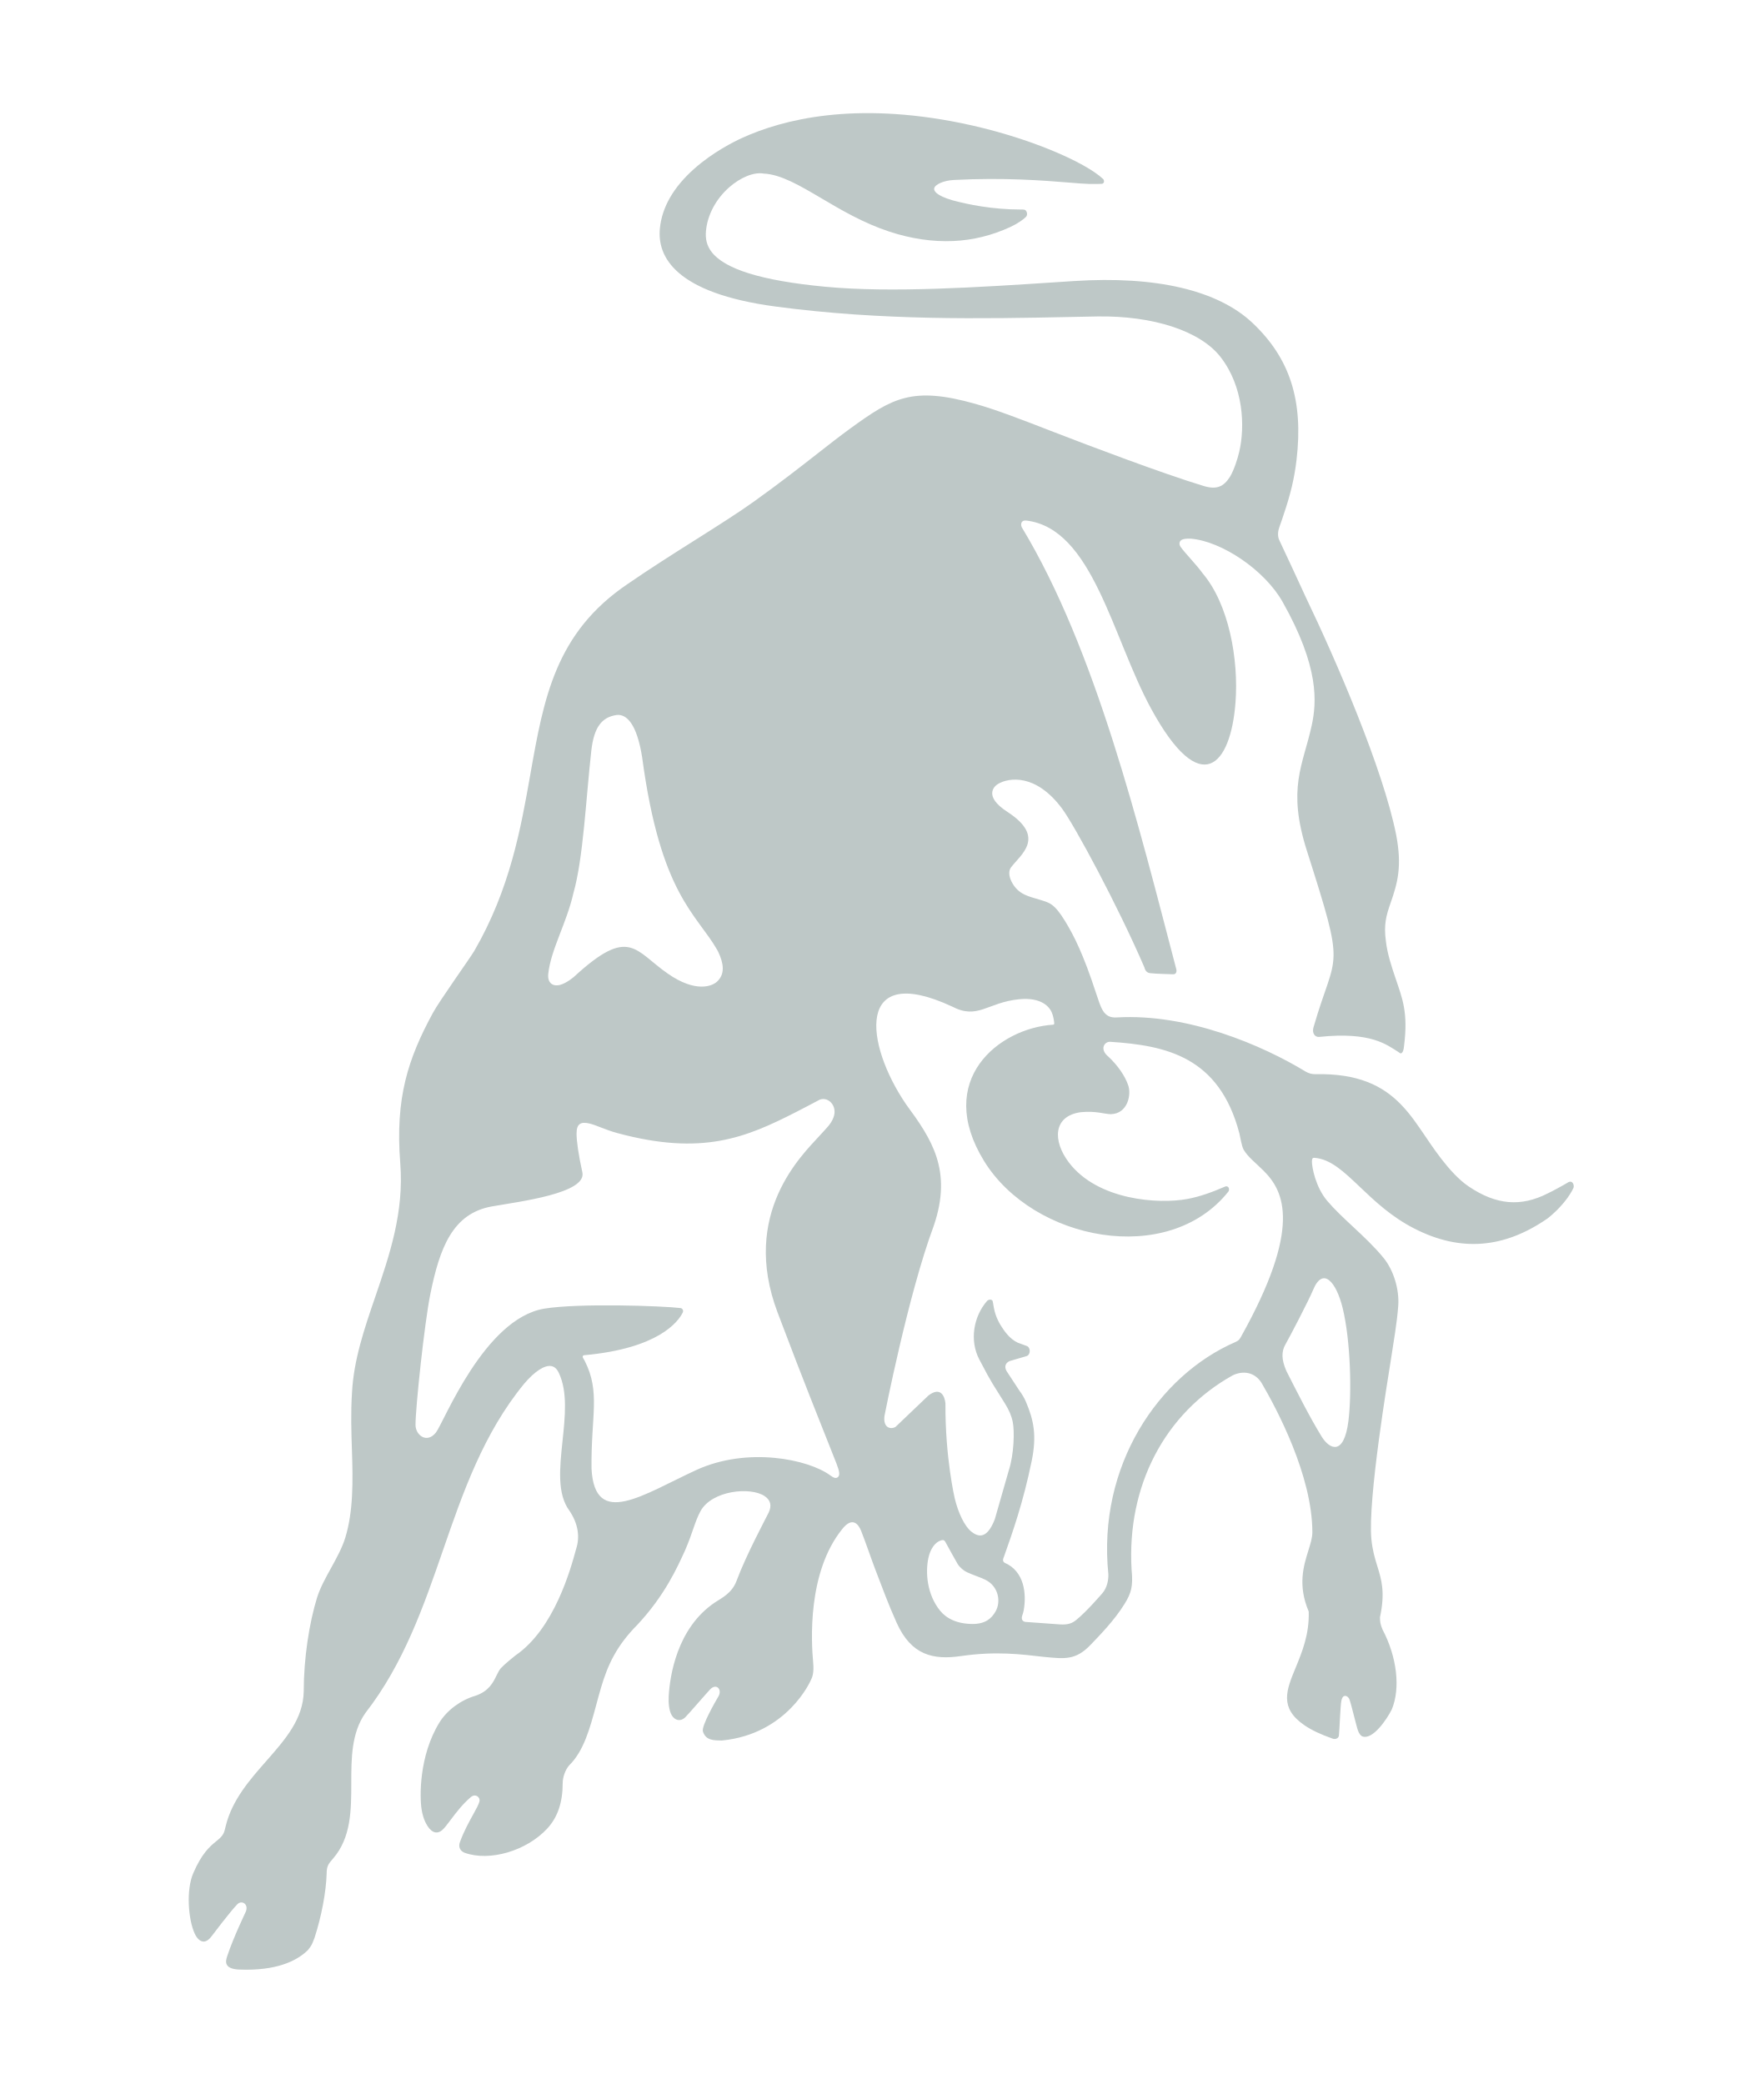
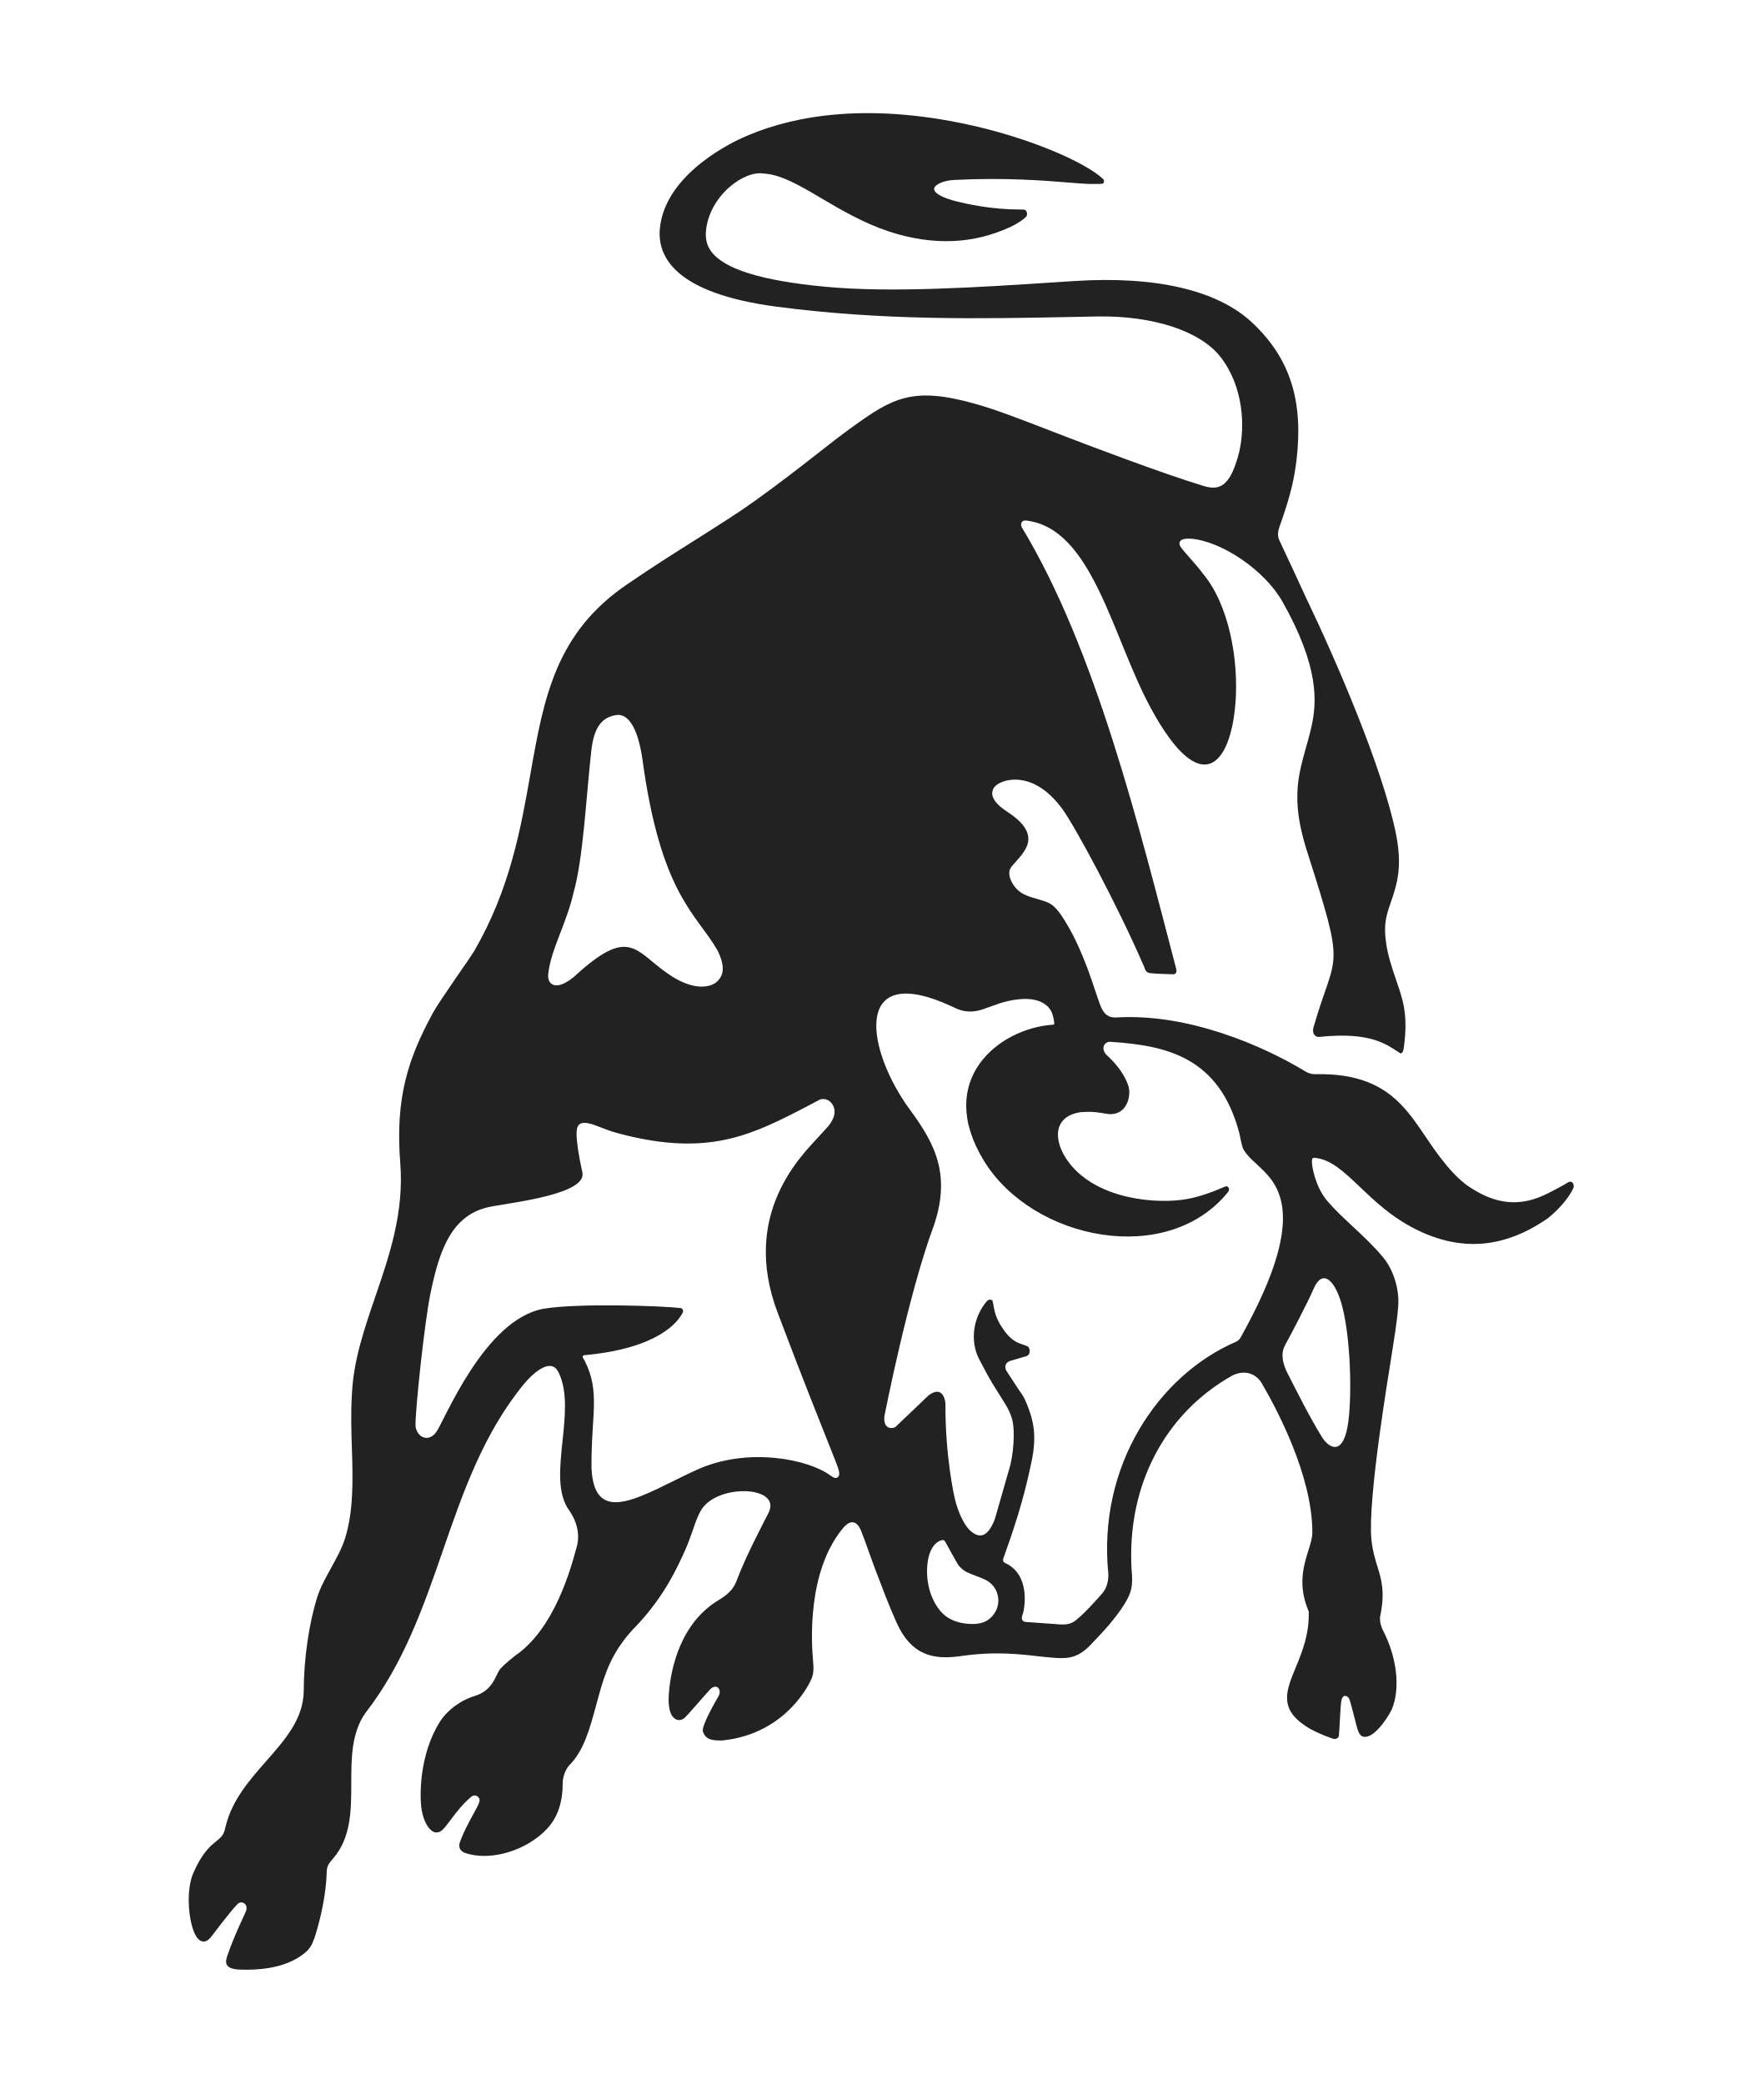
<svg xmlns="http://www.w3.org/2000/svg" width="154" height="182" viewBox="0 0 154 182" fill="">
-   <path d="M136.888 103.287C136.697 103.412 135.521 104.06 135.195 104.205C132.797 105.433 130.645 105.23 128.246 103.609C126.523 102.445 124.923 99.883 124.297 98.983C123.803 98.273 123.205 97.344 122.347 96.462C120.754 94.816 118.598 93.731 114.868 93.811C114.568 93.817 114.272 93.738 114.007 93.577C110.238 91.287 103.746 88.495 97.541 88.854C96.311 88.949 96.134 87.922 95.728 86.772C94.6 83.306 93.778 81.702 93.012 80.446C92.037 78.848 91.608 78.835 90.8 78.575C89.9 78.284 88.924 78.174 88.326 76.976C88.253 76.829 87.959 76.194 88.292 75.748C89.116 74.645 91.401 73.125 87.968 70.899C85.875 69.541 86.807 68.668 87.155 68.462C87.637 68.177 88.468 67.951 89.461 68.178C90.454 68.406 91.609 69.086 92.742 70.61C93.861 72.117 97.64 79.148 99.937 84.486C99.968 84.558 100.017 84.942 100.44 84.989C101.081 85.061 102.178 85.063 102.402 85.085C102.756 85.119 102.761 84.791 102.726 84.658C99.47 72.244 95.725 56.794 89.226 46.044C89.094 45.736 89.207 45.413 89.617 45.46C95.433 46.144 97.121 55.655 100.529 61.902C104.908 69.933 107.475 66.786 107.891 61.369C108.181 57.582 107.312 52.763 105.015 50.06C104.469 49.297 103.503 48.33 103.098 47.758C102.953 47.552 102.931 47.207 103.317 47.096C103.477 47.05 103.705 47.032 104.015 47.045C106.703 47.282 110.437 49.782 112.006 52.565C115.226 58.277 114.986 61.346 114.544 63.371C113.789 66.833 112.381 68.824 114.127 74.299C117.583 85.136 116.679 82.875 114.712 89.692C114.543 90.21 114.82 90.596 115.209 90.555C119.734 90.078 121.116 91.255 122.093 91.857C122.192 91.918 122.278 92.011 122.347 91.993C122.52 91.923 122.582 91.671 122.612 91.332C122.984 88.408 122.454 87.172 121.873 85.449C121.532 84.437 121.147 83.296 121.025 82.185C120.828 80.758 121.052 79.955 121.426 78.888C122.063 77.068 122.443 75.658 121.925 72.919C120.781 67.14 116.659 57.624 114.025 52.143C113.808 51.67 112.004 47.756 111.721 47.183C111.527 46.792 111.61 46.315 111.753 45.944C111.873 45.637 112.071 45.02 112.071 45.02C112.7 43.178 113.033 41.772 113.222 40.165C113.832 34.982 112.65 31.295 109.387 28.21C106.359 25.347 100.966 24.08 93.785 24.545L92.264 24.644C85.501 25.088 77.835 25.59 72.066 25.042C66.482 24.512 63.22 23.497 62.094 21.939C61.729 21.433 61.588 20.873 61.65 20.175C61.776 18.78 62.511 17.393 63.667 16.369C64.667 15.483 65.849 15.007 66.686 15.158C68.189 15.228 69.837 16.2 71.745 17.325C73.454 18.334 75.392 19.476 77.645 20.221C79.55 20.85 81.435 21.129 83.246 21.049C84.955 20.974 86.629 20.563 88.222 19.827C88.895 19.515 89.379 19.158 89.589 18.947C89.698 18.838 89.738 18.621 89.607 18.418C89.528 18.296 89.43 18.296 89.08 18.296C86.682 18.296 84.547 17.862 83.191 17.496C81.691 17.061 81.562 16.643 81.576 16.484C81.609 16.115 82.399 15.763 83.302 15.717C87.728 15.489 91.116 15.764 93.358 15.945C94.123 16.007 94.726 16.056 95.162 16.066C95.609 16.076 96.196 16.057 96.22 16.054C96.353 16.039 96.392 15.941 96.403 15.9C96.427 15.802 96.389 15.685 96.339 15.639C94.779 14.16 89.71 11.926 83.929 10.749C74.626 8.856 68.395 10.409 64.806 12.047C64.091 12.373 62.251 13.289 60.616 14.745C58.813 16.35 57.807 18.099 57.626 19.943C57.383 22.411 58.942 25.6 67.746 26.773C77.068 28.014 85.777 27.837 93.46 27.683C94.263 27.666 95.051 27.651 95.822 27.637C100.689 27.555 104.809 28.902 106.576 31.165C108.611 33.772 108.732 37.263 108.218 39.459C108.069 40.092 107.767 41.045 107.404 41.649C106.846 42.518 106.232 42.782 105.106 42.441C101.509 41.349 95.093 38.92 91.982 37.714C89.212 36.639 87.024 35.79 85.168 35.268C79.659 33.716 77.939 34.744 74.241 37.429C73.349 38.076 72.443 38.785 71.394 39.606C69.876 40.794 68.155 42.14 65.866 43.782C64.486 44.772 62.676 45.916 60.76 47.127C58.812 48.359 56.797 49.633 54.824 50.992C48.495 55.26 47.485 60.984 46.316 67.611C45.486 72.314 44.546 77.643 41.42 83.041C41.078 83.633 38.368 87.409 37.792 88.481C35.651 92.435 34.5 95.848 34.954 101.587C35.293 105.877 34.016 109.611 32.781 113.223C31.808 116.065 30.89 118.749 30.739 121.624C30.624 123.402 30.68 125.063 30.734 126.67C30.824 129.336 30.858 131.993 30.151 134.294C29.607 136.06 28.228 137.8 27.693 139.509C27.006 141.707 26.524 144.833 26.524 147.705C26.481 150.124 24.916 151.903 23.261 153.786C21.802 155.445 20.275 157.188 19.719 159.445C19.645 159.746 19.596 159.974 19.499 160.153C19.355 160.42 19.139 160.591 18.85 160.827C18.29 161.284 17.613 161.885 16.874 163.594C16.25 165.036 16.429 167.608 17 168.859C17.088 169.052 17.334 169.506 17.712 169.556C17.969 169.59 18.226 169.433 18.481 169.093C18.481 169.093 20.098 166.944 20.728 166.299C20.949 166.079 21.212 166.119 21.363 166.249C21.54 166.402 21.581 166.658 21.471 166.934C21.407 167.094 20.432 169.088 19.863 170.769L19.849 170.811C19.772 171.049 19.676 171.346 19.814 171.592C19.948 171.831 20.265 171.962 20.812 172.003C21.053 172.014 21.286 172.019 21.511 172.019C24.508 172.019 26.083 171.105 26.893 170.3C27.209 169.911 27.272 169.743 27.376 169.465C27.404 169.392 27.434 169.31 27.476 169.206C28.075 167.359 28.477 165.225 28.525 163.631C28.525 162.956 28.692 162.764 29.095 162.3C30.673 160.472 30.674 158.056 30.676 155.72C30.678 153.572 30.679 151.352 31.908 149.601C35.259 145.293 37 140.256 38.685 135.386C40.422 130.361 42.218 125.166 45.783 120.833C46.681 119.773 47.562 119.195 48.143 119.303C48.427 119.352 48.652 119.561 48.813 119.927C49.576 121.549 49.347 123.73 49.124 125.84C48.873 128.224 48.636 130.477 49.736 131.949C50.471 133.043 50.669 134.195 50.307 135.287C49.838 137.011 48.408 142.259 45.001 144.582C44.918 144.638 44.021 145.373 43.74 145.685C43.593 145.849 43.486 146.068 43.362 146.322C43.064 146.934 42.693 147.696 41.521 148.094C40.239 148.465 39.032 149.36 38.373 150.43C36.57 153.356 36.648 156.978 36.817 158.016C36.883 158.419 37.001 158.948 37.336 159.473C37.541 159.795 37.779 159.986 38.023 160.026C38.225 160.059 38.426 159.992 38.616 159.826C38.815 159.652 39.049 159.341 39.345 158.946C39.811 158.327 40.39 157.557 41.12 156.941C41.354 156.744 41.584 156.79 41.721 156.899C41.849 157.002 41.908 157.165 41.871 157.316C41.803 157.589 41.586 157.983 41.309 158.481C40.959 159.115 40.523 159.903 40.18 160.833C40.094 161.039 40.084 161.231 40.147 161.4C40.246 161.664 40.491 161.773 40.565 161.801C42.734 162.596 45.974 161.652 47.787 159.694C48.697 158.712 49.139 157.411 49.139 155.716C49.139 155.286 49.317 154.618 49.704 154.173C50.982 152.916 51.511 150.955 52.071 148.878C52.204 148.385 52.342 147.875 52.49 147.371C53.069 145.415 53.831 143.734 55.672 141.883C58.062 139.317 59.141 136.896 59.822 135.405C60.516 133.8 60.668 132.904 61.175 131.968C62.172 130.161 65.537 129.82 66.781 130.663C67.297 131.014 67.411 131.498 67.122 132.104C66.934 132.496 65.159 135.797 64.323 138.053C63.913 139.16 62.986 139.573 62.434 139.944C59.101 142.183 58.493 146.4 58.396 148.128C58.365 148.667 58.417 149.386 58.654 149.787C58.791 150.019 58.982 150.169 59.193 150.208C59.401 150.247 59.615 150.177 59.81 150.006C60.005 149.836 61.809 147.742 62.026 147.525C62.324 147.224 62.586 147.274 62.719 147.41C62.861 147.554 62.92 147.839 62.735 148.155C62.483 148.582 61.237 150.738 61.383 151.21C61.631 152.009 62.34 151.993 63.05 152.001C68.769 151.443 70.791 146.767 70.791 146.767C70.93 146.494 71.101 146.135 71.01 145.162C70.847 143.408 70.486 137.328 73.546 133.542C74.456 132.382 74.99 133.166 75.196 133.684C75.567 134.614 76.114 136.226 76.425 137.034C77.086 138.75 77.538 140.016 78.299 141.714C79.585 144.578 81.516 144.974 83.905 144.629C86.996 144.183 89.126 144.469 91.203 144.703C92.966 144.872 93.941 145.008 95.237 143.647C95.943 142.905 97.298 141.546 98.208 140.067C98.785 139.132 98.963 138.54 98.818 137.084C98.39 129.776 101.698 123.427 107.66 120.104C108.555 119.688 109.548 119.815 110.156 120.753C111.493 123.033 114.604 128.869 114.604 133.823C114.604 134.291 114.444 134.806 114.258 135.402C113.836 136.756 113.312 138.44 114.287 140.739C114.347 142.728 113.706 144.281 113.141 145.652C112.335 147.603 111.699 149.145 113.902 150.663C114.525 151.091 115.333 151.475 116.373 151.837C116.434 151.858 116.494 151.869 116.552 151.869C116.642 151.869 116.724 151.843 116.791 151.794C116.867 151.737 116.915 151.654 116.924 151.561C116.985 150.988 117.044 149 117.137 148.531C117.175 148.343 117.259 148.118 117.447 148.105C117.621 148.094 117.796 148.258 117.845 148.417C118.021 148.895 118.469 150.839 118.593 151.148C118.699 151.414 118.825 151.594 118.994 151.651C119.878 151.944 121.084 150.198 121.536 149.299C122.315 147.448 121.995 144.695 120.725 142.297C120.539 141.836 120.512 141.651 120.51 141.232C120.98 139.05 120.638 137.944 120.276 136.774C120.067 136.099 119.856 135.4 119.761 134.442C119.419 131.005 121.25 120.125 121.422 119.007C121.733 116.984 121.991 115.54 122.103 114.054C122.211 112.616 121.698 110.931 120.828 109.862C120.03 108.882 119.068 107.984 118.137 107.116C117.317 106.35 116.542 105.627 115.908 104.881C114.883 103.675 114.557 101.914 114.566 101.417C114.57 101.283 114.591 101.197 114.632 101.154C114.664 101.121 114.716 101.108 114.792 101.114C116.204 101.23 117.334 102.306 118.765 103.667C120.045 104.885 121.496 106.266 123.529 107.302C127.546 109.35 131.359 109.047 135.188 106.378C136.816 105.051 137.32 103.913 137.401 103.755C137.502 103.557 137.354 102.981 136.888 103.287ZM47.879 85.032C48.112 82.903 49.48 80.635 50.08 77.977C50.934 74.975 51.171 69.731 51.636 65.573C51.867 63.501 52.557 62.624 53.859 62.44C54.719 62.351 55.615 63.211 56.077 66.138C57.68 78.127 60.813 79.786 62.633 82.961C62.666 83.019 62.698 83.078 62.726 83.139C63.192 84.134 63.342 85.061 62.61 85.733C62.181 86.128 60.755 86.718 58.328 85.036C55.416 83.019 54.977 80.847 50.149 85.285C50.149 85.285 49.503 85.862 48.884 86.02C48.359 86.154 47.781 85.921 47.879 85.032ZM73.152 129.014C72.978 129.138 72.783 129.053 72.5 128.845C70.582 127.436 65.267 126.325 60.782 128.39C56.166 130.516 51.939 133.516 51.656 128.271C51.6 123.623 52.462 121.599 51.055 118.833C51.055 118.833 50.995 118.739 50.933 118.626C50.812 118.406 50.959 118.358 51.005 118.354C57.487 117.771 59.218 115.443 59.622 114.629C59.711 114.45 59.594 114.257 59.429 114.236C57.94 114.047 50.515 113.791 47.529 114.287C42.277 115.159 38.749 124.248 38.067 125.107C37.279 126.099 36.285 125.34 36.285 124.435C36.285 122.919 37.064 115.558 37.582 113.006C38.401 108.966 39.53 105.965 42.96 105.359C45.364 104.934 51.262 104.216 50.856 102.381C50.52 100.865 50.352 99.678 50.349 99.007C50.344 98.111 50.743 97.932 51.533 98.133C52.117 98.282 52.899 98.681 53.902 98.952C61.323 100.958 65.125 99.36 69.547 97.102C69.672 97.038 71.317 96.188 71.417 96.124C72.214 95.614 73.215 96.535 72.772 97.625C72.537 98.202 72.219 98.469 71.538 99.222C70.078 100.838 64.629 105.97 67.912 114.645C70.471 121.41 71.215 123.161 73.031 127.774C73.325 128.521 73.368 128.859 73.152 129.014ZM86.947 140.718C86.585 141.364 86.028 141.824 84.943 141.824C83.61 141.824 82.667 141.365 82.101 140.672C80.941 139.251 80.796 137.305 81.081 136.03C81.26 135.224 81.682 134.693 82.134 134.539C82.333 134.463 82.439 134.48 82.538 134.627C82.739 134.998 83.46 136.309 83.626 136.581C83.82 136.9 84.172 137.181 84.46 137.313C85.002 137.562 85.693 137.778 86.059 137.969C87.178 138.525 87.436 139.844 86.947 140.718ZM108.342 116.798C108.201 117.06 108.075 117.103 107.886 117.202C101.164 120.124 95.821 128.008 96.79 137.482C96.809 137.977 96.675 138.67 96.269 139.137C96.269 139.137 94.859 140.783 93.971 141.485C93.667 141.724 93.325 141.92 92.532 141.861C91.289 141.77 89.538 141.644 89.538 141.644C89.068 141.553 89.269 141.084 89.305 140.981C89.338 140.883 89.371 140.769 89.396 140.637C89.651 139.215 89.469 137.224 87.73 136.479C87.48 136.317 87.637 136.053 87.667 135.967C88.414 133.855 89.347 131.241 90.097 127.576C90.549 125.36 90.271 124.023 89.595 122.43C89.445 122.077 89.249 121.751 89.026 121.454L87.969 119.843C87.674 119.45 87.751 119.036 88.177 118.862L89.667 118.425C90.031 118.276 89.996 117.643 89.646 117.541L88.876 117.258C88.149 116.914 87.705 116.246 87.379 115.731C87.325 115.646 87.231 115.475 87.142 115.289C86.978 114.95 86.86 114.584 86.791 114.203L86.702 113.703C86.692 113.449 86.344 113.446 86.191 113.621C85.015 114.978 84.652 117.061 85.515 118.716C86.725 121.035 86.676 120.807 87.753 122.561C88.11 123.14 88.323 123.611 88.44 124.184C88.603 124.975 88.557 126.981 88.095 128.413L86.872 132.682C86.134 134.591 85.31 134.131 84.843 133.774C84.24 133.314 83.678 132.12 83.374 130.855C83.374 130.855 82.533 127.291 82.562 122.555C82.506 121.983 82.167 121.047 81.085 121.866L78.208 124.61C77.801 124.858 77.097 124.722 77.239 123.647C77.239 123.647 79.307 113.047 81.534 107.076C83.206 102.205 81.345 99.46 79.126 96.444C75.502 91.129 74.689 83.98 83.13 87.897C85.396 89.087 86.206 87.544 89.002 87.266C91.007 87.066 91.666 87.999 91.838 88.393C91.991 88.746 92.044 89.136 92.062 89.34C92.07 89.429 92.044 89.487 91.959 89.489C87.227 89.798 81.58 94.315 85.941 101.403C90.224 108.346 102.009 110.681 107.273 104.061C107.342 103.972 107.36 103.772 107.254 103.672C107.2 103.619 107.107 103.571 106.984 103.625C105.833 104.126 104.774 104.504 103.711 104.705C101.196 105.18 95.869 104.834 93.351 101.532C91.91 99.643 91.949 97.462 94.384 97.129C95.74 97.004 96.404 97.29 96.991 97.303C98.51 97.279 98.822 95.534 98.509 94.745C98.248 93.988 97.643 93.074 96.792 92.279C96.006 91.638 96.431 90.966 96.942 90.982C101.817 91.301 106.477 92.27 108.235 98.994C108.302 99.245 108.422 100.095 108.608 100.412C108.985 101.055 109.642 101.538 110.365 102.263C112.134 104.035 113.721 107.195 108.342 116.798ZM114.674 112.64C115.53 110.583 116.692 111.963 117.247 114.221C117.951 117.09 118.052 121.705 117.755 124.085C117.368 127.19 116.098 126.568 115.418 125.464C114.345 123.72 113.183 121.399 112.374 119.806C112.349 119.758 112.326 119.709 112.305 119.658C111.929 118.762 111.872 118.053 112.266 117.387C112.672 116.672 114.28 113.586 114.674 112.64Z" fill="rgb(190,200,199)" />
+   <path d="M136.888 103.287C136.697 103.412 135.521 104.06 135.195 104.205C132.797 105.433 130.645 105.23 128.246 103.609C126.523 102.445 124.923 99.883 124.297 98.983C123.803 98.273 123.205 97.344 122.347 96.462C120.754 94.816 118.598 93.731 114.868 93.811C114.568 93.817 114.272 93.738 114.007 93.577C110.238 91.287 103.746 88.495 97.541 88.854C96.311 88.949 96.134 87.922 95.728 86.772C94.6 83.306 93.778 81.702 93.012 80.446C92.037 78.848 91.608 78.835 90.8 78.575C89.9 78.284 88.924 78.174 88.326 76.976C88.253 76.829 87.959 76.194 88.292 75.748C89.116 74.645 91.401 73.125 87.968 70.899C85.875 69.541 86.807 68.668 87.155 68.462C87.637 68.177 88.468 67.951 89.461 68.178C90.454 68.406 91.609 69.086 92.742 70.61C93.861 72.117 97.64 79.148 99.937 84.486C99.968 84.558 100.017 84.942 100.44 84.989C101.081 85.061 102.178 85.063 102.402 85.085C102.756 85.119 102.761 84.791 102.726 84.658C99.47 72.244 95.725 56.794 89.226 46.044C89.094 45.736 89.207 45.413 89.617 45.46C95.433 46.144 97.121 55.655 100.529 61.902C104.908 69.933 107.475 66.786 107.891 61.369C108.181 57.582 107.312 52.763 105.015 50.06C104.469 49.297 103.503 48.33 103.098 47.758C102.953 47.552 102.931 47.207 103.317 47.096C103.477 47.05 103.705 47.032 104.015 47.045C106.703 47.282 110.437 49.782 112.006 52.565C115.226 58.277 114.986 61.346 114.544 63.371C113.789 66.833 112.381 68.824 114.127 74.299C117.583 85.136 116.679 82.875 114.712 89.692C114.543 90.21 114.82 90.596 115.209 90.555C119.734 90.078 121.116 91.255 122.093 91.857C122.192 91.918 122.278 92.011 122.347 91.993C122.52 91.923 122.582 91.671 122.612 91.332C122.984 88.408 122.454 87.172 121.873 85.449C121.532 84.437 121.147 83.296 121.025 82.185C120.828 80.758 121.052 79.955 121.426 78.888C122.063 77.068 122.443 75.658 121.925 72.919C120.781 67.14 116.659 57.624 114.025 52.143C113.808 51.67 112.004 47.756 111.721 47.183C111.527 46.792 111.61 46.315 111.753 45.944C111.873 45.637 112.071 45.02 112.071 45.02C112.7 43.178 113.033 41.772 113.222 40.165C113.832 34.982 112.65 31.295 109.387 28.21C106.359 25.347 100.966 24.08 93.785 24.545L92.264 24.644C85.501 25.088 77.835 25.59 72.066 25.042C66.482 24.512 63.22 23.497 62.094 21.939C61.729 21.433 61.588 20.873 61.65 20.175C61.776 18.78 62.511 17.393 63.667 16.369C64.667 15.483 65.849 15.007 66.686 15.158C68.189 15.228 69.837 16.2 71.745 17.325C73.454 18.334 75.392 19.476 77.645 20.221C79.55 20.85 81.435 21.129 83.246 21.049C84.955 20.974 86.629 20.563 88.222 19.827C88.895 19.515 89.379 19.158 89.589 18.947C89.698 18.838 89.738 18.621 89.607 18.418C89.528 18.296 89.43 18.296 89.08 18.296C86.682 18.296 84.547 17.862 83.191 17.496C81.691 17.061 81.562 16.643 81.576 16.484C81.609 16.115 82.399 15.763 83.302 15.717C87.728 15.489 91.116 15.764 93.358 15.945C94.123 16.007 94.726 16.056 95.162 16.066C95.609 16.076 96.196 16.057 96.22 16.054C96.353 16.039 96.392 15.941 96.403 15.9C96.427 15.802 96.389 15.685 96.339 15.639C94.779 14.16 89.71 11.926 83.929 10.749C74.626 8.856 68.395 10.409 64.806 12.047C64.091 12.373 62.251 13.289 60.616 14.745C58.813 16.35 57.807 18.099 57.626 19.943C57.383 22.411 58.942 25.6 67.746 26.773C77.068 28.014 85.777 27.837 93.46 27.683C94.263 27.666 95.051 27.651 95.822 27.637C100.689 27.555 104.809 28.902 106.576 31.165C108.611 33.772 108.732 37.263 108.218 39.459C108.069 40.092 107.767 41.045 107.404 41.649C106.846 42.518 106.232 42.782 105.106 42.441C101.509 41.349 95.093 38.92 91.982 37.714C89.212 36.639 87.024 35.79 85.168 35.268C79.659 33.716 77.939 34.744 74.241 37.429C73.349 38.076 72.443 38.785 71.394 39.606C69.876 40.794 68.155 42.14 65.866 43.782C64.486 44.772 62.676 45.916 60.76 47.127C58.812 48.359 56.797 49.633 54.824 50.992C48.495 55.26 47.485 60.984 46.316 67.611C45.486 72.314 44.546 77.643 41.42 83.041C41.078 83.633 38.368 87.409 37.792 88.481C35.651 92.435 34.5 95.848 34.954 101.587C35.293 105.877 34.016 109.611 32.781 113.223C31.808 116.065 30.89 118.749 30.739 121.624C30.624 123.402 30.68 125.063 30.734 126.67C30.824 129.336 30.858 131.993 30.151 134.294C29.607 136.06 28.228 137.8 27.693 139.509C27.006 141.707 26.524 144.833 26.524 147.705C26.481 150.124 24.916 151.903 23.261 153.786C21.802 155.445 20.275 157.188 19.719 159.445C19.645 159.746 19.596 159.974 19.499 160.153C19.355 160.42 19.139 160.591 18.85 160.827C18.29 161.284 17.613 161.885 16.874 163.594C16.25 165.036 16.429 167.608 17 168.859C17.088 169.052 17.334 169.506 17.712 169.556C17.969 169.59 18.226 169.433 18.481 169.093C18.481 169.093 20.098 166.944 20.728 166.299C20.949 166.079 21.212 166.119 21.363 166.249C21.54 166.402 21.581 166.658 21.471 166.934C21.407 167.094 20.432 169.088 19.863 170.769L19.849 170.811C19.772 171.049 19.676 171.346 19.814 171.592C19.948 171.831 20.265 171.962 20.812 172.003C21.053 172.014 21.286 172.019 21.511 172.019C24.508 172.019 26.083 171.105 26.893 170.3C27.209 169.911 27.272 169.743 27.376 169.465C27.404 169.392 27.434 169.31 27.476 169.206C28.075 167.359 28.477 165.225 28.525 163.631C28.525 162.956 28.692 162.764 29.095 162.3C30.673 160.472 30.674 158.056 30.676 155.72C30.678 153.572 30.679 151.352 31.908 149.601C35.259 145.293 37 140.256 38.685 135.386C40.422 130.361 42.218 125.166 45.783 120.833C46.681 119.773 47.562 119.195 48.143 119.303C48.427 119.352 48.652 119.561 48.813 119.927C49.576 121.549 49.347 123.73 49.124 125.84C48.873 128.224 48.636 130.477 49.736 131.949C50.471 133.043 50.669 134.195 50.307 135.287C49.838 137.011 48.408 142.259 45.001 144.582C44.918 144.638 44.021 145.373 43.74 145.685C43.593 145.849 43.486 146.068 43.362 146.322C43.064 146.934 42.693 147.696 41.521 148.094C40.239 148.465 39.032 149.36 38.373 150.43C36.57 153.356 36.648 156.978 36.817 158.016C36.883 158.419 37.001 158.948 37.336 159.473C37.541 159.795 37.779 159.986 38.023 160.026C38.225 160.059 38.426 159.992 38.616 159.826C38.815 159.652 39.049 159.341 39.345 158.946C39.811 158.327 40.39 157.557 41.12 156.941C41.354 156.744 41.584 156.79 41.721 156.899C41.849 157.002 41.908 157.165 41.871 157.316C41.803 157.589 41.586 157.983 41.309 158.481C40.959 159.115 40.523 159.903 40.18 160.833C40.094 161.039 40.084 161.231 40.147 161.4C40.246 161.664 40.491 161.773 40.565 161.801C42.734 162.596 45.974 161.652 47.787 159.694C48.697 158.712 49.139 157.411 49.139 155.716C49.139 155.286 49.317 154.618 49.704 154.173C50.982 152.916 51.511 150.955 52.071 148.878C52.204 148.385 52.342 147.875 52.49 147.371C53.069 145.415 53.831 143.734 55.672 141.883C58.062 139.317 59.141 136.896 59.822 135.405C60.516 133.8 60.668 132.904 61.175 131.968C62.172 130.161 65.537 129.82 66.781 130.663C67.297 131.014 67.411 131.498 67.122 132.104C66.934 132.496 65.159 135.797 64.323 138.053C63.913 139.16 62.986 139.573 62.434 139.944C59.101 142.183 58.493 146.4 58.396 148.128C58.365 148.667 58.417 149.386 58.654 149.787C58.791 150.019 58.982 150.169 59.193 150.208C59.401 150.247 59.615 150.177 59.81 150.006C60.005 149.836 61.809 147.742 62.026 147.525C62.324 147.224 62.586 147.274 62.719 147.41C62.861 147.554 62.92 147.839 62.735 148.155C62.483 148.582 61.237 150.738 61.383 151.21C61.631 152.009 62.34 151.993 63.05 152.001C68.769 151.443 70.791 146.767 70.791 146.767C70.93 146.494 71.101 146.135 71.01 145.162C70.847 143.408 70.486 137.328 73.546 133.542C74.456 132.382 74.99 133.166 75.196 133.684C75.567 134.614 76.114 136.226 76.425 137.034C77.086 138.75 77.538 140.016 78.299 141.714C79.585 144.578 81.516 144.974 83.905 144.629C86.996 144.183 89.126 144.469 91.203 144.703C92.966 144.872 93.941 145.008 95.237 143.647C95.943 142.905 97.298 141.546 98.208 140.067C98.785 139.132 98.963 138.54 98.818 137.084C98.39 129.776 101.698 123.427 107.66 120.104C108.555 119.688 109.548 119.815 110.156 120.753C111.493 123.033 114.604 128.869 114.604 133.823C114.604 134.291 114.444 134.806 114.258 135.402C113.836 136.756 113.312 138.44 114.287 140.739C114.347 142.728 113.706 144.281 113.141 145.652C112.335 147.603 111.699 149.145 113.902 150.663C114.525 151.091 115.333 151.475 116.373 151.837C116.434 151.858 116.494 151.869 116.552 151.869C116.642 151.869 116.724 151.843 116.791 151.794C116.867 151.737 116.915 151.654 116.924 151.561C116.985 150.988 117.044 149 117.137 148.531C117.175 148.343 117.259 148.118 117.447 148.105C117.621 148.094 117.796 148.258 117.845 148.417C118.021 148.895 118.469 150.839 118.593 151.148C118.699 151.414 118.825 151.594 118.994 151.651C119.878 151.944 121.084 150.198 121.536 149.299C122.315 147.448 121.995 144.695 120.725 142.297C120.539 141.836 120.512 141.651 120.51 141.232C120.98 139.05 120.638 137.944 120.276 136.774C120.067 136.099 119.856 135.4 119.761 134.442C119.419 131.005 121.25 120.125 121.422 119.007C121.733 116.984 121.991 115.54 122.103 114.054C122.211 112.616 121.698 110.931 120.828 109.862C120.03 108.882 119.068 107.984 118.137 107.116C117.317 106.35 116.542 105.627 115.908 104.881C114.883 103.675 114.557 101.914 114.566 101.417C114.57 101.283 114.591 101.197 114.632 101.154C114.664 101.121 114.716 101.108 114.792 101.114C116.204 101.23 117.334 102.306 118.765 103.667C120.045 104.885 121.496 106.266 123.529 107.302C127.546 109.35 131.359 109.047 135.188 106.378C136.816 105.051 137.32 103.913 137.401 103.755C137.502 103.557 137.354 102.981 136.888 103.287ZM47.879 85.032C48.112 82.903 49.48 80.635 50.08 77.977C50.934 74.975 51.171 69.731 51.636 65.573C51.867 63.501 52.557 62.624 53.859 62.44C54.719 62.351 55.615 63.211 56.077 66.138C57.68 78.127 60.813 79.786 62.633 82.961C62.666 83.019 62.698 83.078 62.726 83.139C63.192 84.134 63.342 85.061 62.61 85.733C62.181 86.128 60.755 86.718 58.328 85.036C55.416 83.019 54.977 80.847 50.149 85.285C50.149 85.285 49.503 85.862 48.884 86.02C48.359 86.154 47.781 85.921 47.879 85.032ZM73.152 129.014C72.978 129.138 72.783 129.053 72.5 128.845C70.582 127.436 65.267 126.325 60.782 128.39C56.166 130.516 51.939 133.516 51.656 128.271C51.6 123.623 52.462 121.599 51.055 118.833C51.055 118.833 50.995 118.739 50.933 118.626C50.812 118.406 50.959 118.358 51.005 118.354C57.487 117.771 59.218 115.443 59.622 114.629C59.711 114.45 59.594 114.257 59.429 114.236C57.94 114.047 50.515 113.791 47.529 114.287C42.277 115.159 38.749 124.248 38.067 125.107C37.279 126.099 36.285 125.34 36.285 124.435C36.285 122.919 37.064 115.558 37.582 113.006C38.401 108.966 39.53 105.965 42.96 105.359C45.364 104.934 51.262 104.216 50.856 102.381C50.52 100.865 50.352 99.678 50.349 99.007C50.344 98.111 50.743 97.932 51.533 98.133C52.117 98.282 52.899 98.681 53.902 98.952C61.323 100.958 65.125 99.36 69.547 97.102C69.672 97.038 71.317 96.188 71.417 96.124C72.214 95.614 73.215 96.535 72.772 97.625C72.537 98.202 72.219 98.469 71.538 99.222C70.078 100.838 64.629 105.97 67.912 114.645C70.471 121.41 71.215 123.161 73.031 127.774C73.325 128.521 73.368 128.859 73.152 129.014ZM86.947 140.718C86.585 141.364 86.028 141.824 84.943 141.824C83.61 141.824 82.667 141.365 82.101 140.672C80.941 139.251 80.796 137.305 81.081 136.03C81.26 135.224 81.682 134.693 82.134 134.539C82.333 134.463 82.439 134.48 82.538 134.627C82.739 134.998 83.46 136.309 83.626 136.581C83.82 136.9 84.172 137.181 84.46 137.313C85.002 137.562 85.693 137.778 86.059 137.969C87.178 138.525 87.436 139.844 86.947 140.718ZM108.342 116.798C108.201 117.06 108.075 117.103 107.886 117.202C101.164 120.124 95.821 128.008 96.79 137.482C96.809 137.977 96.675 138.67 96.269 139.137C96.269 139.137 94.859 140.783 93.971 141.485C93.667 141.724 93.325 141.92 92.532 141.861C91.289 141.77 89.538 141.644 89.538 141.644C89.068 141.553 89.269 141.084 89.305 140.981C89.338 140.883 89.371 140.769 89.396 140.637C89.651 139.215 89.469 137.224 87.73 136.479C87.48 136.317 87.637 136.053 87.667 135.967C88.414 133.855 89.347 131.241 90.097 127.576C90.549 125.36 90.271 124.023 89.595 122.43C89.445 122.077 89.249 121.751 89.026 121.454L87.969 119.843C87.674 119.45 87.751 119.036 88.177 118.862L89.667 118.425C90.031 118.276 89.996 117.643 89.646 117.541L88.876 117.258C88.149 116.914 87.705 116.246 87.379 115.731C87.325 115.646 87.231 115.475 87.142 115.289C86.978 114.95 86.86 114.584 86.791 114.203L86.702 113.703C86.692 113.449 86.344 113.446 86.191 113.621C85.015 114.978 84.652 117.061 85.515 118.716C86.725 121.035 86.676 120.807 87.753 122.561C88.11 123.14 88.323 123.611 88.44 124.184C88.603 124.975 88.557 126.981 88.095 128.413L86.872 132.682C86.134 134.591 85.31 134.131 84.843 133.774C84.24 133.314 83.678 132.12 83.374 130.855C83.374 130.855 82.533 127.291 82.562 122.555C82.506 121.983 82.167 121.047 81.085 121.866L78.208 124.61C77.801 124.858 77.097 124.722 77.239 123.647C77.239 123.647 79.307 113.047 81.534 107.076C83.206 102.205 81.345 99.46 79.126 96.444C75.502 91.129 74.689 83.98 83.13 87.897C85.396 89.087 86.206 87.544 89.002 87.266C91.007 87.066 91.666 87.999 91.838 88.393C91.991 88.746 92.044 89.136 92.062 89.34C92.07 89.429 92.044 89.487 91.959 89.489C87.227 89.798 81.58 94.315 85.941 101.403C90.224 108.346 102.009 110.681 107.273 104.061C107.342 103.972 107.36 103.772 107.254 103.672C107.2 103.619 107.107 103.571 106.984 103.625C105.833 104.126 104.774 104.504 103.711 104.705C101.196 105.18 95.869 104.834 93.351 101.532C91.91 99.643 91.949 97.462 94.384 97.129C95.74 97.004 96.404 97.29 96.991 97.303C98.51 97.279 98.822 95.534 98.509 94.745C98.248 93.988 97.643 93.074 96.792 92.279C96.006 91.638 96.431 90.966 96.942 90.982C101.817 91.301 106.477 92.27 108.235 98.994C108.302 99.245 108.422 100.095 108.608 100.412C108.985 101.055 109.642 101.538 110.365 102.263C112.134 104.035 113.721 107.195 108.342 116.798ZM114.674 112.64C115.53 110.583 116.692 111.963 117.247 114.221C117.951 117.09 118.052 121.705 117.755 124.085C117.368 127.19 116.098 126.568 115.418 125.464C114.345 123.72 113.183 121.399 112.374 119.806C112.349 119.758 112.326 119.709 112.305 119.658C111.929 118.762 111.872 118.053 112.266 117.387C112.672 116.672 114.28 113.586 114.674 112.64Z" fill="#222222" />
</svg>
